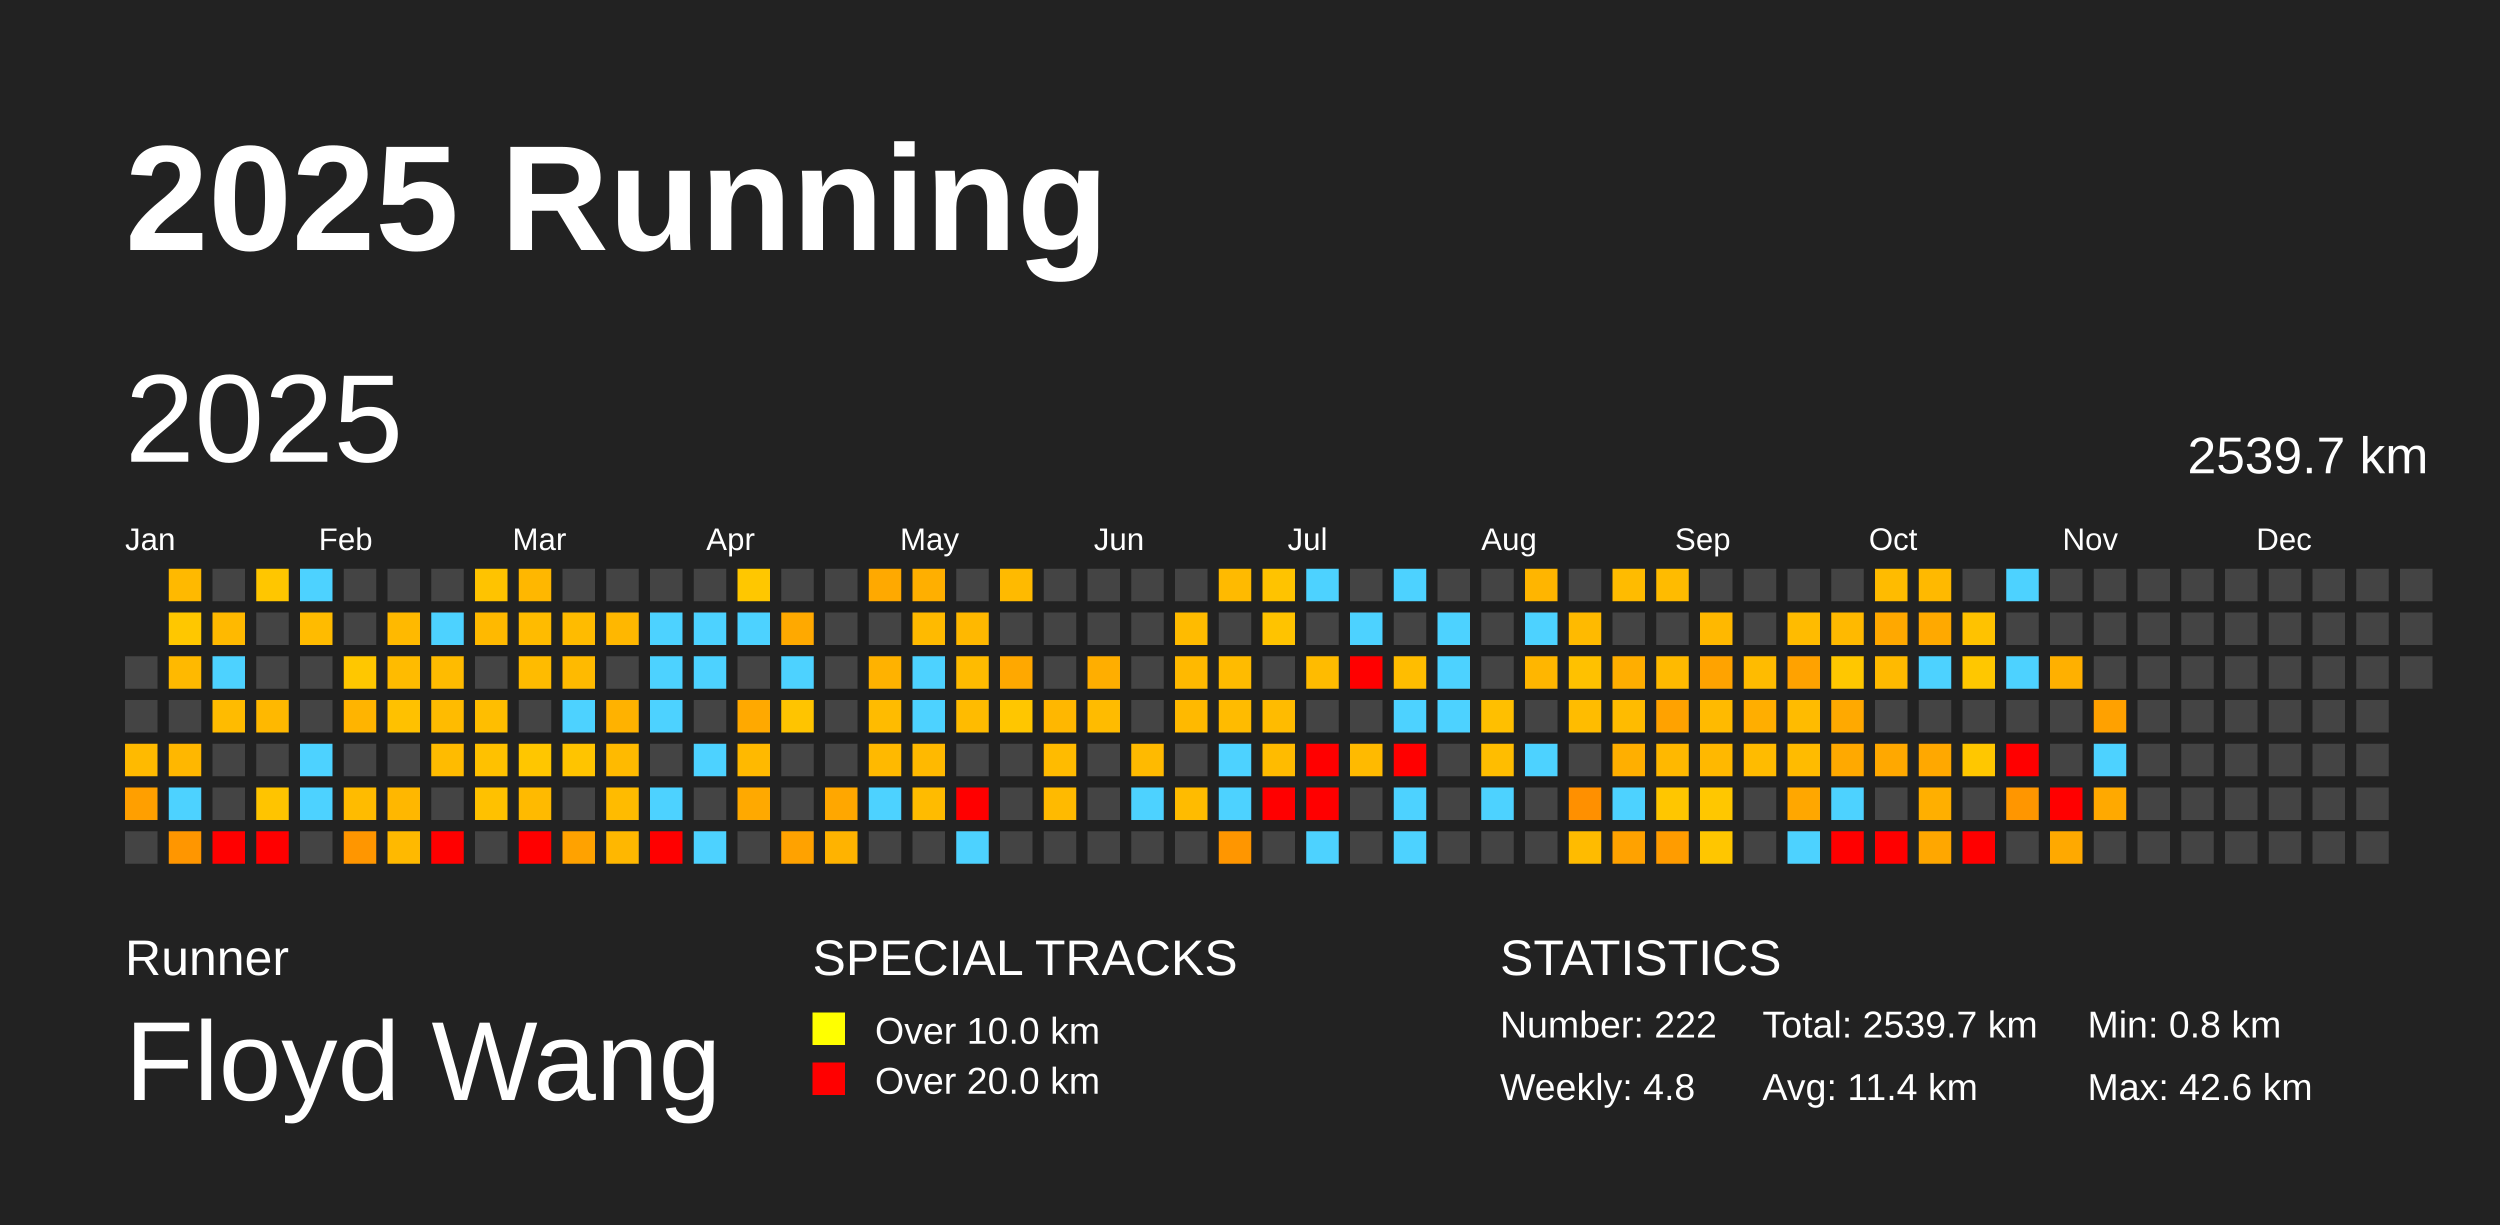
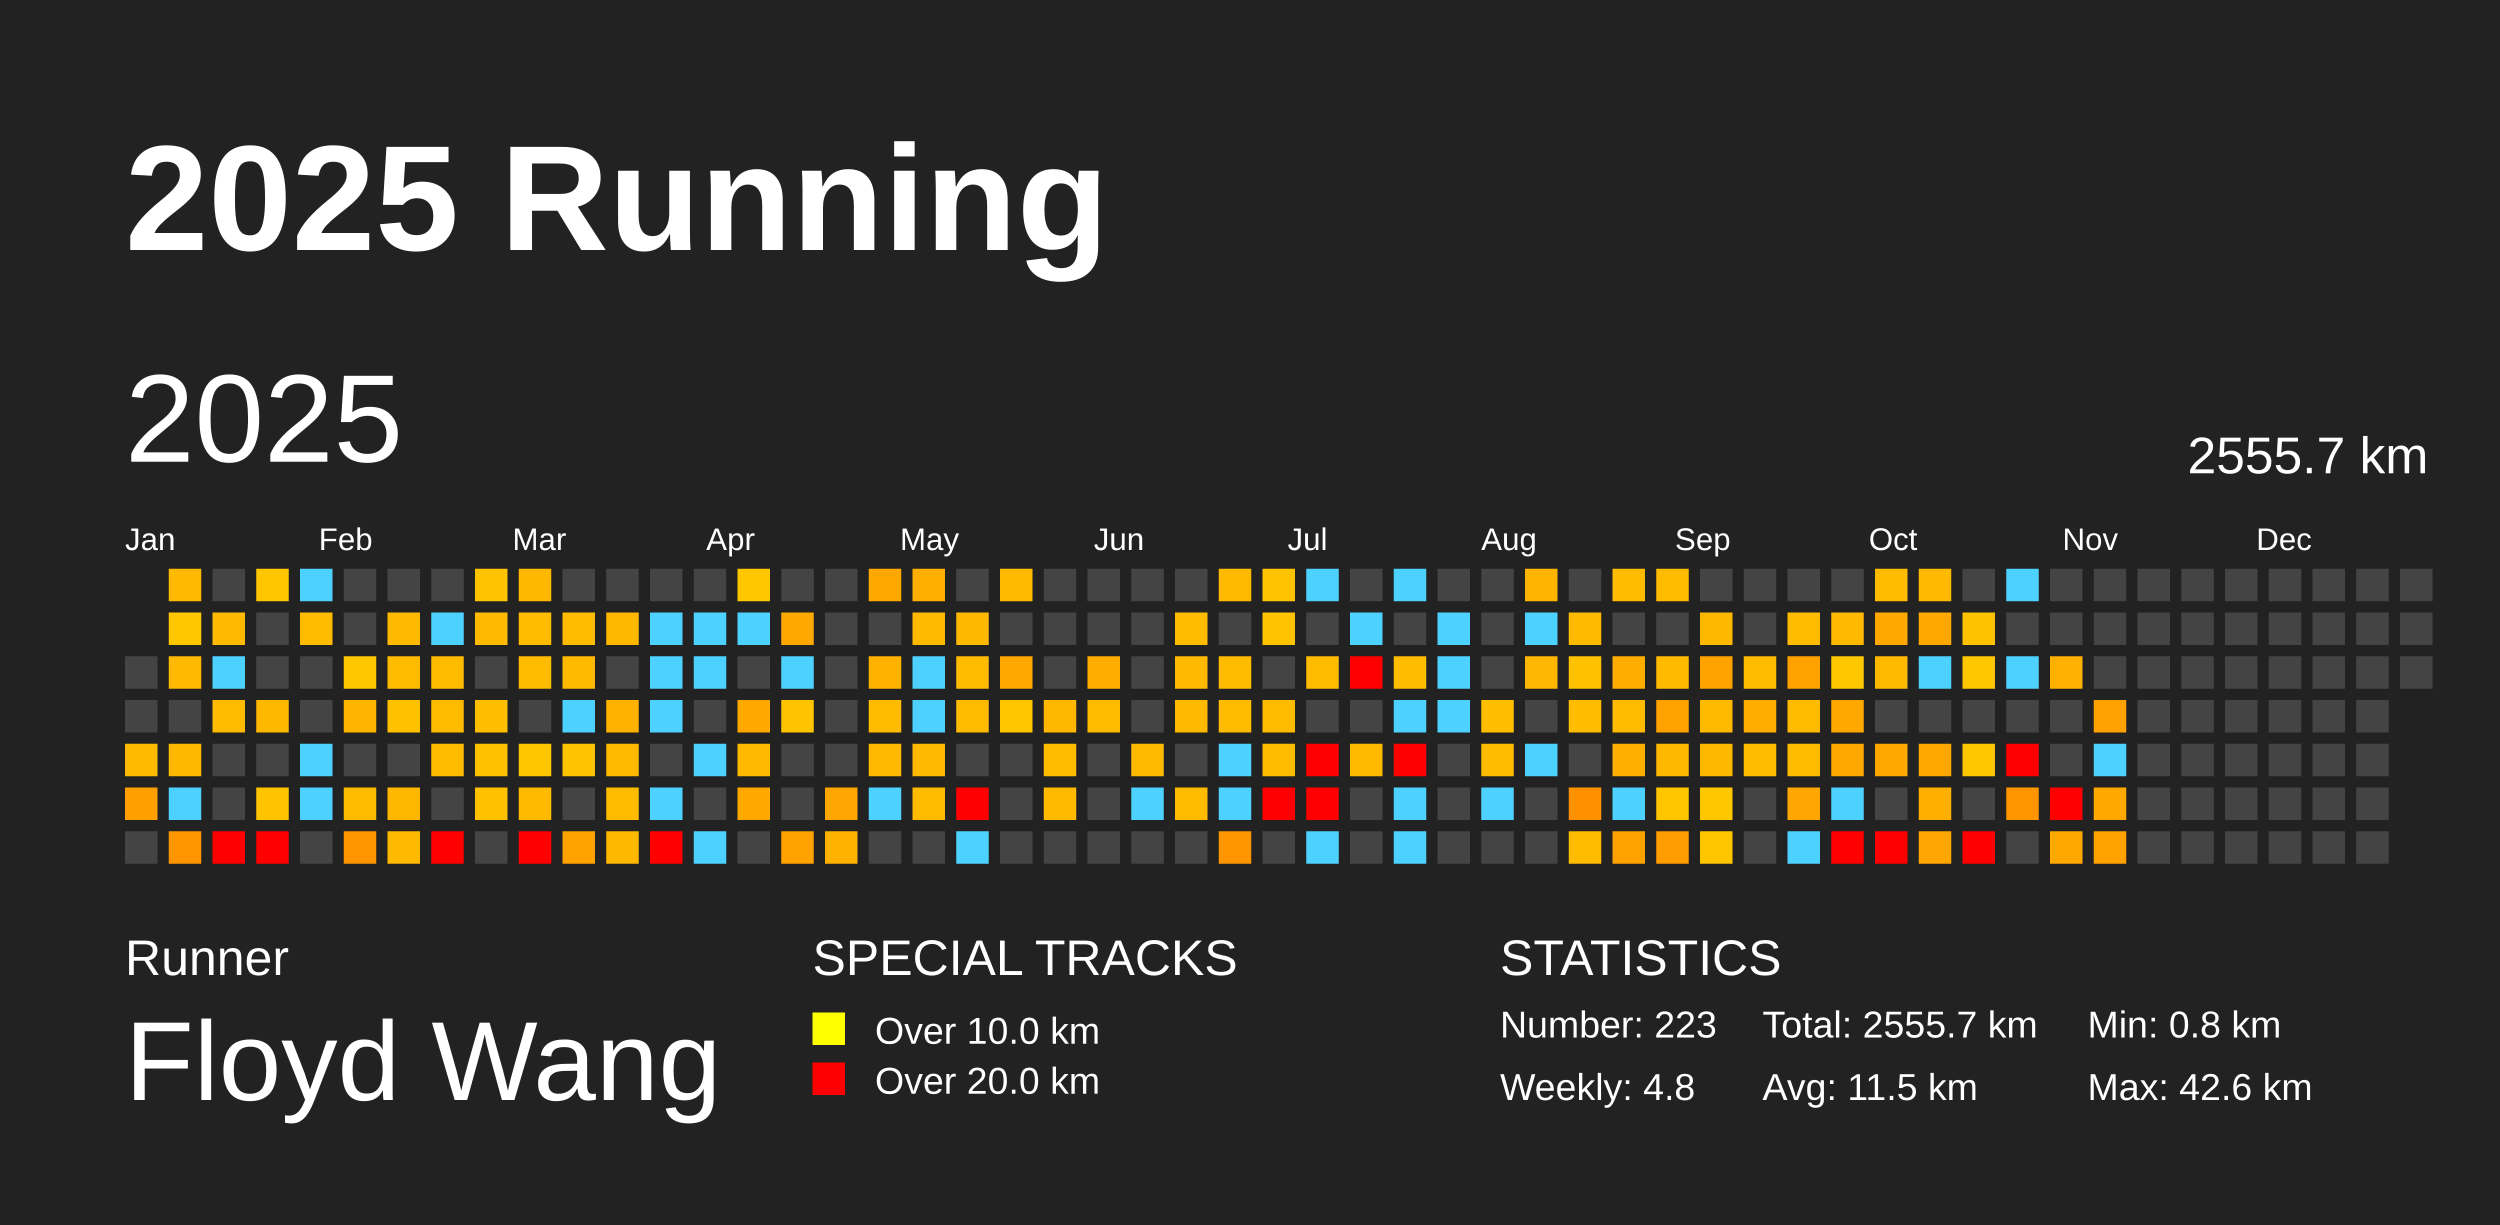
<svg xmlns="http://www.w3.org/2000/svg" baseProfile="full" height="98mm" version="1.1" viewBox="0,0,200,98" width="200mm">
  <defs />
  <rect fill="#222222" height="98" width="200" x="0" y="0" />
  <text fill="#FFFFFF" style="font-size:12px; font-family:Arial; font-weight:bold;" x="10" y="20">2025 Running</text>
  <text fill="#FFFFFF" style="font-size:4px; font-family:Arial" x="10" y="78">Runner</text>
  <text fill="#FFFFFF" style="font-size:9px; font-family:Arial" x="10" y="88">Floyd Wang</text>
  <text fill="#FFFFFF" style="font-size:4px; font-family:Arial" x="65" y="78">SPECIAL TRACKS</text>
  <rect fill="yellow" height="2.6" width="2.6" x="65" y="81" />
  <text fill="#FFFFFF" style="font-size:3px; font-family:Arial" x="70" y="83.5">Over 10.0 km</text>
  <rect fill="red" height="2.6" width="2.6" x="65" y="85" />
  <text fill="#FFFFFF" style="font-size:3px; font-family:Arial" x="70" y="87.5">Over 20.0 km</text>
  <text fill="#FFFFFF" style="font-size:4px; font-family:Arial" x="120" y="78">STATISTICS</text>
-   <text fill="#FFFFFF" style="font-size:3px; font-family:Arial" x="120" y="83">Number: 222</text>
+   <text fill="#FFFFFF" style="font-size:3px; font-family:Arial" x="120" y="83">Number: 223</text>
  <text fill="#FFFFFF" style="font-size:3px; font-family:Arial" x="120" y="88">Weekly: 4.8</text>
-   <text fill="#FFFFFF" style="font-size:3px; font-family:Arial" x="141" y="83">Total: 2539.7 km</text>
-   <text fill="#FFFFFF" style="font-size:3px; font-family:Arial" x="141" y="88">Avg: 11.4 km</text>
+   <text fill="#FFFFFF" style="font-size:3px; font-family:Arial" x="141" y="83">Total: 2555.7 km</text>
+   <text fill="#FFFFFF" style="font-size:3px; font-family:Arial" x="141" y="88">Avg: 11.5 km</text>
  <text fill="#FFFFFF" style="font-size:3px; font-family:Arial" x="167" y="83">Min: 0.8 km</text>
  <text fill="#FFFFFF" style="font-size:3px; font-family:Arial" x="167" y="88">Max: 42.6 km</text>
  <text dominant-baseline="hanging" fill="#FFFFFF" style="font-size:10.0px; font-family:Arial;" x="10" y="30">2025</text>
-   <text dominant-baseline="hanging" fill="#FFFFFF" style="font-size:4.125px; font-family:Arial;" x="175" y="35">2539.7 km</text>
+   <text dominant-baseline="hanging" fill="#FFFFFF" style="font-size:4.125px; font-family:Arial;" x="175" y="35">2555.7 km</text>
  <text fill="#FFFFFF" style="font-size:2.5px; font-family:Arial" x="10.0" y="44">Jan</text>
  <text fill="#FFFFFF" style="font-size:2.5px; font-family:Arial" x="25.5" y="44">Feb</text>
  <text fill="#FFFFFF" style="font-size:2.5px; font-family:Arial" x="41.0" y="44">Mar</text>
  <text fill="#FFFFFF" style="font-size:2.5px; font-family:Arial" x="56.5" y="44">Apr</text>
  <text fill="#FFFFFF" style="font-size:2.5px; font-family:Arial" x="72.0" y="44">May</text>
  <text fill="#FFFFFF" style="font-size:2.5px; font-family:Arial" x="87.5" y="44">Jun</text>
  <text fill="#FFFFFF" style="font-size:2.5px; font-family:Arial" x="103.0" y="44">Jul</text>
  <text fill="#FFFFFF" style="font-size:2.5px; font-family:Arial" x="118.5" y="44">Aug</text>
  <text fill="#FFFFFF" style="font-size:2.5px; font-family:Arial" x="134.0" y="44">Sep</text>
  <text fill="#FFFFFF" style="font-size:2.5px; font-family:Arial" x="149.5" y="44">Oct</text>
  <text fill="#FFFFFF" style="font-size:2.5px; font-family:Arial" x="165.0" y="44">Nov</text>
  <text fill="#FFFFFF" style="font-size:2.5px; font-family:Arial" x="180.5" y="44">Dec</text>
  <rect fill="#444444" height="2.6" width="2.6" x="10.0" y="52.5" />
  <rect fill="#444444" height="2.6" width="2.6" x="10.0" y="56.0" />
  <rect fill="#ffba00" height="2.6" width="2.6" x="10.0" y="59.5" />
  <rect fill="#ff9f00" height="2.6" width="2.6" x="10.0" y="63.0" />
  <rect fill="#444444" height="2.6" width="2.6" x="10.0" y="66.5" />
  <rect fill="#ffb900" height="2.6" width="2.6" x="13.5" y="45.5" />
  <rect fill="#ffc700" height="2.6" width="2.6" x="13.5" y="49.0" />
  <rect fill="#ffb900" height="2.6" width="2.6" x="13.5" y="52.5" />
  <rect fill="#444444" height="2.6" width="2.6" x="13.5" y="56.0" />
  <rect fill="#ffb700" height="2.6" width="2.6" x="13.5" y="59.5" />
  <rect fill="#4dd2ff" height="2.6" width="2.6" x="13.5" y="63.0" />
  <rect fill="#ff9600" height="2.6" width="2.6" x="13.5" y="66.5" />
  <rect fill="#444444" height="2.6" width="2.6" x="17.0" y="45.5" />
  <rect fill="#ffb900" height="2.6" width="2.6" x="17.0" y="49.0" />
  <rect fill="#4dd2ff" height="2.6" width="2.6" x="17.0" y="52.5" />
  <rect fill="#ffbb00" height="2.6" width="2.6" x="17.0" y="56.0" />
  <rect fill="#444444" height="2.6" width="2.6" x="17.0" y="59.5" />
  <rect fill="#444444" height="2.6" width="2.6" x="17.0" y="63.0" />
  <rect fill="red" height="2.6" width="2.6" x="17.0" y="66.5" />
  <rect fill="#ffc600" height="2.6" width="2.6" x="20.5" y="45.5" />
  <rect fill="#444444" height="2.6" width="2.6" x="20.5" y="49.0" />
  <rect fill="#444444" height="2.6" width="2.6" x="20.5" y="52.5" />
  <rect fill="#ffb800" height="2.6" width="2.6" x="20.5" y="56.0" />
  <rect fill="#444444" height="2.6" width="2.6" x="20.5" y="59.5" />
  <rect fill="#ffc400" height="2.6" width="2.6" x="20.5" y="63.0" />
  <rect fill="red" height="2.6" width="2.6" x="20.5" y="66.5" />
  <rect fill="#4dd2ff" height="2.6" width="2.6" x="24.0" y="45.5" />
  <rect fill="#ffbb00" height="2.6" width="2.6" x="24.0" y="49.0" />
  <rect fill="#444444" height="2.6" width="2.6" x="24.0" y="52.5" />
  <rect fill="#444444" height="2.6" width="2.6" x="24.0" y="56.0" />
  <rect fill="#4dd2ff" height="2.6" width="2.6" x="24.0" y="59.5" />
  <rect fill="#4dd2ff" height="2.6" width="2.6" x="24.0" y="63.0" />
  <rect fill="#444444" height="2.6" width="2.6" x="24.0" y="66.5" />
  <rect fill="#444444" height="2.6" width="2.6" x="27.5" y="45.5" />
  <rect fill="#444444" height="2.6" width="2.6" x="27.5" y="49.0" />
  <rect fill="#ffc700" height="2.6" width="2.6" x="27.5" y="52.5" />
  <rect fill="#ffb400" height="2.6" width="2.6" x="27.5" y="56.0" />
  <rect fill="#444444" height="2.6" width="2.6" x="27.5" y="59.5" />
  <rect fill="#ffbb00" height="2.6" width="2.6" x="27.5" y="63.0" />
  <rect fill="#ff9600" height="2.6" width="2.6" x="27.5" y="66.5" />
  <rect fill="#444444" height="2.6" width="2.6" x="31.0" y="45.5" />
  <rect fill="#ffb900" height="2.6" width="2.6" x="31.0" y="49.0" />
  <rect fill="#ffbb00" height="2.6" width="2.6" x="31.0" y="52.5" />
  <rect fill="#ffc100" height="2.6" width="2.6" x="31.0" y="56.0" />
  <rect fill="#444444" height="2.6" width="2.6" x="31.0" y="59.5" />
  <rect fill="#ffb700" height="2.6" width="2.6" x="31.0" y="63.0" />
  <rect fill="#ffb900" height="2.6" width="2.6" x="31.0" y="66.5" />
  <rect fill="#444444" height="2.6" width="2.6" x="34.5" y="45.5" />
  <rect fill="#4dd2ff" height="2.6" width="2.6" x="34.5" y="49.0" />
  <rect fill="#ffbb00" height="2.6" width="2.6" x="34.5" y="52.5" />
  <rect fill="#ffbb00" height="2.6" width="2.6" x="34.5" y="56.0" />
  <rect fill="#ffbb00" height="2.6" width="2.6" x="34.5" y="59.5" />
  <rect fill="#444444" height="2.6" width="2.6" x="34.5" y="63.0" />
  <rect fill="red" height="2.6" width="2.6" x="34.5" y="66.5" />
  <rect fill="#ffc300" height="2.6" width="2.6" x="38.0" y="45.5" />
  <rect fill="#ffb900" height="2.6" width="2.6" x="38.0" y="49.0" />
  <rect fill="#444444" height="2.6" width="2.6" x="38.0" y="52.5" />
  <rect fill="#ffbe00" height="2.6" width="2.6" x="38.0" y="56.0" />
  <rect fill="#ffc100" height="2.6" width="2.6" x="38.0" y="59.5" />
  <rect fill="#ffc100" height="2.6" width="2.6" x="38.0" y="63.0" />
  <rect fill="#444444" height="2.6" width="2.6" x="38.0" y="66.5" />
  <rect fill="#ffb700" height="2.6" width="2.6" x="41.5" y="45.5" />
  <rect fill="#ffbb00" height="2.6" width="2.6" x="41.5" y="49.0" />
  <rect fill="#ffbb00" height="2.6" width="2.6" x="41.5" y="52.5" />
  <rect fill="#444444" height="2.6" width="2.6" x="41.5" y="56.0" />
  <rect fill="#ffc600" height="2.6" width="2.6" x="41.5" y="59.5" />
  <rect fill="#ffba00" height="2.6" width="2.6" x="41.5" y="63.0" />
  <rect fill="red" height="2.6" width="2.6" x="41.5" y="66.5" />
  <rect fill="#444444" height="2.6" width="2.6" x="45.0" y="45.5" />
  <rect fill="#ffbb00" height="2.6" width="2.6" x="45.0" y="49.0" />
  <rect fill="#ffba00" height="2.6" width="2.6" x="45.0" y="52.5" />
  <rect fill="#4dd2ff" height="2.6" width="2.6" x="45.0" y="56.0" />
  <rect fill="#ffc400" height="2.6" width="2.6" x="45.0" y="59.5" />
  <rect fill="#444444" height="2.6" width="2.6" x="45.0" y="63.0" />
  <rect fill="#ffa200" height="2.6" width="2.6" x="45.0" y="66.5" />
  <rect fill="#444444" height="2.6" width="2.6" x="48.5" y="45.5" />
  <rect fill="#ffb700" height="2.6" width="2.6" x="48.5" y="49.0" />
  <rect fill="#444444" height="2.6" width="2.6" x="48.5" y="52.5" />
  <rect fill="#ffb200" height="2.6" width="2.6" x="48.5" y="56.0" />
  <rect fill="#ffba00" height="2.6" width="2.6" x="48.5" y="59.5" />
  <rect fill="#ffbb00" height="2.6" width="2.6" x="48.5" y="63.0" />
  <rect fill="#ffb700" height="2.6" width="2.6" x="48.5" y="66.5" />
  <rect fill="#444444" height="2.6" width="2.6" x="52.0" y="45.5" />
  <rect fill="#4dd2ff" height="2.6" width="2.6" x="52.0" y="49.0" />
  <rect fill="#4dd2ff" height="2.6" width="2.6" x="52.0" y="52.5" />
  <rect fill="#4dd2ff" height="2.6" width="2.6" x="52.0" y="56.0" />
  <rect fill="#444444" height="2.6" width="2.6" x="52.0" y="59.5" />
  <rect fill="#4dd2ff" height="2.6" width="2.6" x="52.0" y="63.0" />
  <rect fill="red" height="2.6" width="2.6" x="52.0" y="66.5" />
  <rect fill="#444444" height="2.6" width="2.6" x="55.5" y="45.5" />
  <rect fill="#4dd2ff" height="2.6" width="2.6" x="55.5" y="49.0" />
  <rect fill="#4dd2ff" height="2.6" width="2.6" x="55.5" y="52.5" />
  <rect fill="#444444" height="2.6" width="2.6" x="55.5" y="56.0" />
  <rect fill="#4dd2ff" height="2.6" width="2.6" x="55.5" y="59.5" />
  <rect fill="#444444" height="2.6" width="2.6" x="55.5" y="63.0" />
  <rect fill="#4dd2ff" height="2.6" width="2.6" x="55.5" y="66.5" />
  <rect fill="#ffc700" height="2.6" width="2.6" x="59.0" y="45.5" />
  <rect fill="#4dd2ff" height="2.6" width="2.6" x="59.0" y="49.0" />
  <rect fill="#444444" height="2.6" width="2.6" x="59.0" y="52.5" />
  <rect fill="#ffa900" height="2.6" width="2.6" x="59.0" y="56.0" />
  <rect fill="#ffb900" height="2.6" width="2.6" x="59.0" y="59.5" />
  <rect fill="#ffa900" height="2.6" width="2.6" x="59.0" y="63.0" />
  <rect fill="#444444" height="2.6" width="2.6" x="59.0" y="66.5" />
  <rect fill="#444444" height="2.6" width="2.6" x="62.5" y="45.5" />
  <rect fill="#ffa900" height="2.6" width="2.6" x="62.5" y="49.0" />
  <rect fill="#4dd2ff" height="2.6" width="2.6" x="62.5" y="52.5" />
  <rect fill="#ffc400" height="2.6" width="2.6" x="62.5" y="56.0" />
  <rect fill="#444444" height="2.6" width="2.6" x="62.5" y="59.5" />
  <rect fill="#444444" height="2.6" width="2.6" x="62.5" y="63.0" />
  <rect fill="#ffa200" height="2.6" width="2.6" x="62.5" y="66.5" />
  <rect fill="#444444" height="2.6" width="2.6" x="66.0" y="45.5" />
  <rect fill="#444444" height="2.6" width="2.6" x="66.0" y="49.0" />
  <rect fill="#444444" height="2.6" width="2.6" x="66.0" y="52.5" />
  <rect fill="#444444" height="2.6" width="2.6" x="66.0" y="56.0" />
  <rect fill="#444444" height="2.6" width="2.6" x="66.0" y="59.5" />
  <rect fill="#ffa700" height="2.6" width="2.6" x="66.0" y="63.0" />
  <rect fill="#ffb300" height="2.6" width="2.6" x="66.0" y="66.5" />
  <rect fill="#ffa900" height="2.6" width="2.6" x="69.5" y="45.5" />
  <rect fill="#444444" height="2.6" width="2.6" x="69.5" y="49.0" />
  <rect fill="#ffb200" height="2.6" width="2.6" x="69.5" y="52.5" />
  <rect fill="#ffbb00" height="2.6" width="2.6" x="69.5" y="56.0" />
  <rect fill="#ffb900" height="2.6" width="2.6" x="69.5" y="59.5" />
  <rect fill="#4dd2ff" height="2.6" width="2.6" x="69.5" y="63.0" />
  <rect fill="#444444" height="2.6" width="2.6" x="69.5" y="66.5" />
  <rect fill="#ffaf00" height="2.6" width="2.6" x="73.0" y="45.5" />
  <rect fill="#ffba00" height="2.6" width="2.6" x="73.0" y="49.0" />
  <rect fill="#4dd2ff" height="2.6" width="2.6" x="73.0" y="52.5" />
  <rect fill="#4dd2ff" height="2.6" width="2.6" x="73.0" y="56.0" />
  <rect fill="#ffb900" height="2.6" width="2.6" x="73.0" y="59.5" />
  <rect fill="#ffbb00" height="2.6" width="2.6" x="73.0" y="63.0" />
  <rect fill="#444444" height="2.6" width="2.6" x="73.0" y="66.5" />
  <rect fill="#444444" height="2.6" width="2.6" x="76.5" y="45.5" />
  <rect fill="#ffb800" height="2.6" width="2.6" x="76.5" y="49.0" />
  <rect fill="#ffbb00" height="2.6" width="2.6" x="76.5" y="52.5" />
  <rect fill="#ffbb00" height="2.6" width="2.6" x="76.5" y="56.0" />
  <rect fill="#444444" height="2.6" width="2.6" x="76.5" y="59.5" />
  <rect fill="red" height="2.6" width="2.6" x="76.5" y="63.0" />
  <rect fill="#4dd2ff" height="2.6" width="2.6" x="76.5" y="66.5" />
  <rect fill="#ffba00" height="2.6" width="2.6" x="80.0" y="45.5" />
  <rect fill="#444444" height="2.6" width="2.6" x="80.0" y="49.0" />
  <rect fill="#ffa800" height="2.6" width="2.6" x="80.0" y="52.5" />
  <rect fill="#ffc600" height="2.6" width="2.6" x="80.0" y="56.0" />
  <rect fill="#444444" height="2.6" width="2.6" x="80.0" y="59.5" />
  <rect fill="#444444" height="2.6" width="2.6" x="80.0" y="63.0" />
  <rect fill="#444444" height="2.6" width="2.6" x="80.0" y="66.5" />
  <rect fill="#444444" height="2.6" width="2.6" x="83.5" y="45.5" />
  <rect fill="#444444" height="2.6" width="2.6" x="83.5" y="49.0" />
  <rect fill="#444444" height="2.6" width="2.6" x="83.5" y="52.5" />
  <rect fill="#ffb700" height="2.6" width="2.6" x="83.5" y="56.0" />
  <rect fill="#ffbb00" height="2.6" width="2.6" x="83.5" y="59.5" />
  <rect fill="#ffba00" height="2.6" width="2.6" x="83.5" y="63.0" />
  <rect fill="#444444" height="2.6" width="2.6" x="83.5" y="66.5" />
  <rect fill="#444444" height="2.6" width="2.6" x="87.0" y="45.5" />
  <rect fill="#444444" height="2.6" width="2.6" x="87.0" y="49.0" />
  <rect fill="#ffae00" height="2.6" width="2.6" x="87.0" y="52.5" />
  <rect fill="#ffbb00" height="2.6" width="2.6" x="87.0" y="56.0" />
  <rect fill="#444444" height="2.6" width="2.6" x="87.0" y="59.5" />
  <rect fill="#444444" height="2.6" width="2.6" x="87.0" y="63.0" />
  <rect fill="#444444" height="2.6" width="2.6" x="87.0" y="66.5" />
  <rect fill="#444444" height="2.6" width="2.6" x="90.5" y="45.5" />
  <rect fill="#444444" height="2.6" width="2.6" x="90.5" y="49.0" />
  <rect fill="#444444" height="2.6" width="2.6" x="90.5" y="52.5" />
  <rect fill="#444444" height="2.6" width="2.6" x="90.5" y="56.0" />
  <rect fill="#ffba00" height="2.6" width="2.6" x="90.5" y="59.5" />
  <rect fill="#4dd2ff" height="2.6" width="2.6" x="90.5" y="63.0" />
  <rect fill="#444444" height="2.6" width="2.6" x="90.5" y="66.5" />
  <rect fill="#444444" height="2.6" width="2.6" x="94.0" y="45.5" />
  <rect fill="#ffbb00" height="2.6" width="2.6" x="94.0" y="49.0" />
  <rect fill="#ffb900" height="2.6" width="2.6" x="94.0" y="52.5" />
  <rect fill="#ffb900" height="2.6" width="2.6" x="94.0" y="56.0" />
  <rect fill="#444444" height="2.6" width="2.6" x="94.0" y="59.5" />
  <rect fill="#ffbb00" height="2.6" width="2.6" x="94.0" y="63.0" />
  <rect fill="#444444" height="2.6" width="2.6" x="94.0" y="66.5" />
  <rect fill="#ffba00" height="2.6" width="2.6" x="97.5" y="45.5" />
  <rect fill="#444444" height="2.6" width="2.6" x="97.5" y="49.0" />
  <rect fill="#ffbb00" height="2.6" width="2.6" x="97.5" y="52.5" />
  <rect fill="#ffbb00" height="2.6" width="2.6" x="97.5" y="56.0" />
  <rect fill="#4dd2ff" height="2.6" width="2.6" x="97.5" y="59.5" />
  <rect fill="#4dd2ff" height="2.6" width="2.6" x="97.5" y="63.0" />
  <rect fill="#ff9600" height="2.6" width="2.6" x="97.5" y="66.5" />
  <rect fill="#ffc300" height="2.6" width="2.6" x="101.0" y="45.5" />
  <rect fill="#ffc300" height="2.6" width="2.6" x="101.0" y="49.0" />
  <rect fill="#444444" height="2.6" width="2.6" x="101.0" y="52.5" />
  <rect fill="#ffbb00" height="2.6" width="2.6" x="101.0" y="56.0" />
  <rect fill="#ffbb00" height="2.6" width="2.6" x="101.0" y="59.5" />
  <rect fill="red" height="2.6" width="2.6" x="101.0" y="63.0" />
  <rect fill="#444444" height="2.6" width="2.6" x="101.0" y="66.5" />
  <rect fill="#4dd2ff" height="2.6" width="2.6" x="104.5" y="45.5" />
  <rect fill="#444444" height="2.6" width="2.6" x="104.5" y="49.0" />
  <rect fill="#ffbb00" height="2.6" width="2.6" x="104.5" y="52.5" />
  <rect fill="#444444" height="2.6" width="2.6" x="104.5" y="56.0" />
  <rect fill="red" height="2.6" width="2.6" x="104.5" y="59.5" />
  <rect fill="red" height="2.6" width="2.6" x="104.5" y="63.0" />
  <rect fill="#4dd2ff" height="2.6" width="2.6" x="104.5" y="66.5" />
  <rect fill="#444444" height="2.6" width="2.6" x="108.0" y="45.5" />
  <rect fill="#4dd2ff" height="2.6" width="2.6" x="108.0" y="49.0" />
  <rect fill="red" height="2.6" width="2.6" x="108.0" y="52.5" />
  <rect fill="#444444" height="2.6" width="2.6" x="108.0" y="56.0" />
  <rect fill="#ffba00" height="2.6" width="2.6" x="108.0" y="59.5" />
  <rect fill="#444444" height="2.6" width="2.6" x="108.0" y="63.0" />
  <rect fill="#444444" height="2.6" width="2.6" x="108.0" y="66.5" />
  <rect fill="#4dd2ff" height="2.6" width="2.6" x="111.5" y="45.5" />
  <rect fill="#444444" height="2.6" width="2.6" x="111.5" y="49.0" />
  <rect fill="#ffbd00" height="2.6" width="2.6" x="111.5" y="52.5" />
  <rect fill="#4dd2ff" height="2.6" width="2.6" x="111.5" y="56.0" />
  <rect fill="red" height="2.6" width="2.6" x="111.5" y="59.5" />
  <rect fill="#4dd2ff" height="2.6" width="2.6" x="111.5" y="63.0" />
  <rect fill="#4dd2ff" height="2.6" width="2.6" x="111.5" y="66.5" />
  <rect fill="#444444" height="2.6" width="2.6" x="115.0" y="45.5" />
  <rect fill="#4dd2ff" height="2.6" width="2.6" x="115.0" y="49.0" />
  <rect fill="#4dd2ff" height="2.6" width="2.6" x="115.0" y="52.5" />
  <rect fill="#4dd2ff" height="2.6" width="2.6" x="115.0" y="56.0" />
  <rect fill="#444444" height="2.6" width="2.6" x="115.0" y="59.5" />
  <rect fill="#444444" height="2.6" width="2.6" x="115.0" y="63.0" />
  <rect fill="#444444" height="2.6" width="2.6" x="115.0" y="66.5" />
  <rect fill="#444444" height="2.6" width="2.6" x="118.5" y="45.5" />
  <rect fill="#444444" height="2.6" width="2.6" x="118.5" y="49.0" />
  <rect fill="#444444" height="2.6" width="2.6" x="118.5" y="52.5" />
  <rect fill="#ffbf00" height="2.6" width="2.6" x="118.5" y="56.0" />
  <rect fill="#ffbd00" height="2.6" width="2.6" x="118.5" y="59.5" />
  <rect fill="#4dd2ff" height="2.6" width="2.6" x="118.5" y="63.0" />
  <rect fill="#444444" height="2.6" width="2.6" x="118.5" y="66.5" />
  <rect fill="#ffb500" height="2.6" width="2.6" x="122.0" y="45.5" />
  <rect fill="#4dd2ff" height="2.6" width="2.6" x="122.0" y="49.0" />
  <rect fill="#ffb600" height="2.6" width="2.6" x="122.0" y="52.5" />
  <rect fill="#444444" height="2.6" width="2.6" x="122.0" y="56.0" />
  <rect fill="#4dd2ff" height="2.6" width="2.6" x="122.0" y="59.5" />
  <rect fill="#444444" height="2.6" width="2.6" x="122.0" y="63.0" />
  <rect fill="#444444" height="2.6" width="2.6" x="122.0" y="66.5" />
  <rect fill="#444444" height="2.6" width="2.6" x="125.5" y="45.5" />
  <rect fill="#ffba00" height="2.6" width="2.6" x="125.5" y="49.0" />
  <rect fill="#ffc100" height="2.6" width="2.6" x="125.5" y="52.5" />
  <rect fill="#ffbc00" height="2.6" width="2.6" x="125.5" y="56.0" />
  <rect fill="#444444" height="2.6" width="2.6" x="125.5" y="59.5" />
  <rect fill="#ff9000" height="2.6" width="2.6" x="125.5" y="63.0" />
  <rect fill="#ffbb00" height="2.6" width="2.6" x="125.5" y="66.5" />
  <rect fill="#ffbb00" height="2.6" width="2.6" x="129.0" y="45.5" />
  <rect fill="#444444" height="2.6" width="2.6" x="129.0" y="49.0" />
  <rect fill="#ffae00" height="2.6" width="2.6" x="129.0" y="52.5" />
  <rect fill="#ffbb00" height="2.6" width="2.6" x="129.0" y="56.0" />
  <rect fill="#ffaf00" height="2.6" width="2.6" x="129.0" y="59.5" />
  <rect fill="#4dd2ff" height="2.6" width="2.6" x="129.0" y="63.0" />
  <rect fill="#ffa200" height="2.6" width="2.6" x="129.0" y="66.5" />
  <rect fill="#ffbb00" height="2.6" width="2.6" x="132.5" y="45.5" />
  <rect fill="#444444" height="2.6" width="2.6" x="132.5" y="49.0" />
  <rect fill="#ffba00" height="2.6" width="2.6" x="132.5" y="52.5" />
  <rect fill="#ffa200" height="2.6" width="2.6" x="132.5" y="56.0" />
  <rect fill="#ffb800" height="2.6" width="2.6" x="132.5" y="59.5" />
  <rect fill="#ffc600" height="2.6" width="2.6" x="132.5" y="63.0" />
  <rect fill="#ff9c00" height="2.6" width="2.6" x="132.5" y="66.5" />
  <rect fill="#444444" height="2.6" width="2.6" x="136.0" y="45.5" />
  <rect fill="#ffb800" height="2.6" width="2.6" x="136.0" y="49.0" />
  <rect fill="#ffa300" height="2.6" width="2.6" x="136.0" y="52.5" />
  <rect fill="#ffba00" height="2.6" width="2.6" x="136.0" y="56.0" />
  <rect fill="#ffb800" height="2.6" width="2.6" x="136.0" y="59.5" />
  <rect fill="#ffc700" height="2.6" width="2.6" x="136.0" y="63.0" />
  <rect fill="#ffc600" height="2.6" width="2.6" x="136.0" y="66.5" />
  <rect fill="#444444" height="2.6" width="2.6" x="139.5" y="45.5" />
  <rect fill="#444444" height="2.6" width="2.6" x="139.5" y="49.0" />
  <rect fill="#ffbb00" height="2.6" width="2.6" x="139.5" y="52.5" />
  <rect fill="#ffae00" height="2.6" width="2.6" x="139.5" y="56.0" />
  <rect fill="#ffbb00" height="2.6" width="2.6" x="139.5" y="59.5" />
  <rect fill="#444444" height="2.6" width="2.6" x="139.5" y="63.0" />
  <rect fill="#444444" height="2.6" width="2.6" x="139.5" y="66.5" />
  <rect fill="#444444" height="2.6" width="2.6" x="143.0" y="45.5" />
  <rect fill="#ffbb00" height="2.6" width="2.6" x="143.0" y="49.0" />
  <rect fill="#ffa200" height="2.6" width="2.6" x="143.0" y="52.5" />
  <rect fill="#ffbb00" height="2.6" width="2.6" x="143.0" y="56.0" />
  <rect fill="#ffbb00" height="2.6" width="2.6" x="143.0" y="59.5" />
  <rect fill="#ffa700" height="2.6" width="2.6" x="143.0" y="63.0" />
  <rect fill="#4dd2ff" height="2.6" width="2.6" x="143.0" y="66.5" />
  <rect fill="#444444" height="2.6" width="2.6" x="146.5" y="45.5" />
  <rect fill="#ffb900" height="2.6" width="2.6" x="146.5" y="49.0" />
  <rect fill="#ffc700" height="2.6" width="2.6" x="146.5" y="52.5" />
  <rect fill="#ffa900" height="2.6" width="2.6" x="146.5" y="56.0" />
  <rect fill="#ffa900" height="2.6" width="2.6" x="146.5" y="59.5" />
  <rect fill="#4dd2ff" height="2.6" width="2.6" x="146.5" y="63.0" />
  <rect fill="red" height="2.6" width="2.6" x="146.5" y="66.5" />
  <rect fill="#ffbb00" height="2.6" width="2.6" x="150.0" y="45.5" />
  <rect fill="#ffa800" height="2.6" width="2.6" x="150.0" y="49.0" />
  <rect fill="#ffba00" height="2.6" width="2.6" x="150.0" y="52.5" />
  <rect fill="#444444" height="2.6" width="2.6" x="150.0" y="56.0" />
  <rect fill="#ffa800" height="2.6" width="2.6" x="150.0" y="59.5" />
  <rect fill="#444444" height="2.6" width="2.6" x="150.0" y="63.0" />
  <rect fill="red" height="2.6" width="2.6" x="150.0" y="66.5" />
  <rect fill="#ffb900" height="2.6" width="2.6" x="153.5" y="45.5" />
  <rect fill="#ffa900" height="2.6" width="2.6" x="153.5" y="49.0" />
  <rect fill="#4dd2ff" height="2.6" width="2.6" x="153.5" y="52.5" />
  <rect fill="#444444" height="2.6" width="2.6" x="153.5" y="56.0" />
  <rect fill="#ffa800" height="2.6" width="2.6" x="153.5" y="59.5" />
  <rect fill="#ffaf00" height="2.6" width="2.6" x="153.5" y="63.0" />
  <rect fill="#ffa700" height="2.6" width="2.6" x="153.5" y="66.5" />
  <rect fill="#444444" height="2.6" width="2.6" x="157.0" y="45.5" />
  <rect fill="#ffc200" height="2.6" width="2.6" x="157.0" y="49.0" />
  <rect fill="#ffc700" height="2.6" width="2.6" x="157.0" y="52.5" />
  <rect fill="#444444" height="2.6" width="2.6" x="157.0" y="56.0" />
  <rect fill="#ffc700" height="2.6" width="2.6" x="157.0" y="59.5" />
  <rect fill="#444444" height="2.6" width="2.6" x="157.0" y="63.0" />
  <rect fill="red" height="2.6" width="2.6" x="157.0" y="66.5" />
  <rect fill="#4dd2ff" height="2.6" width="2.6" x="160.5" y="45.5" />
  <rect fill="#444444" height="2.6" width="2.6" x="160.5" y="49.0" />
  <rect fill="#4dd2ff" height="2.6" width="2.6" x="160.5" y="52.5" />
  <rect fill="#444444" height="2.6" width="2.6" x="160.5" y="56.0" />
  <rect fill="red" height="2.6" width="2.6" x="160.5" y="59.5" />
  <rect fill="#ff9600" height="2.6" width="2.6" x="160.5" y="63.0" />
  <rect fill="#444444" height="2.6" width="2.6" x="160.5" y="66.5" />
  <rect fill="#444444" height="2.6" width="2.6" x="164.0" y="45.5" />
  <rect fill="#444444" height="2.6" width="2.6" x="164.0" y="49.0" />
  <rect fill="#ffb000" height="2.6" width="2.6" x="164.0" y="52.5" />
  <rect fill="#444444" height="2.6" width="2.6" x="164.0" y="56.0" />
  <rect fill="#444444" height="2.6" width="2.6" x="164.0" y="59.5" />
  <rect fill="red" height="2.6" width="2.6" x="164.0" y="63.0" />
  <rect fill="#ffa900" height="2.6" width="2.6" x="164.0" y="66.5" />
  <rect fill="#444444" height="2.6" width="2.6" x="167.5" y="45.5" />
  <rect fill="#444444" height="2.6" width="2.6" x="167.5" y="49.0" />
  <rect fill="#444444" height="2.6" width="2.6" x="167.5" y="52.5" />
  <rect fill="#ffa100" height="2.6" width="2.6" x="167.5" y="56.0" />
  <rect fill="#4dd2ff" height="2.6" width="2.6" x="167.5" y="59.5" />
  <rect fill="#ffa900" height="2.6" width="2.6" x="167.5" y="63.0" />
-   <rect fill="#444444" height="2.6" width="2.6" x="167.5" y="66.5" />
+   <rect fill="#ffa200" height="2.6" width="2.6" x="167.5" y="66.5" />
  <rect fill="#444444" height="2.6" width="2.6" x="171.0" y="45.5" />
  <rect fill="#444444" height="2.6" width="2.6" x="171.0" y="49.0" />
  <rect fill="#444444" height="2.6" width="2.6" x="171.0" y="52.5" />
  <rect fill="#444444" height="2.6" width="2.6" x="171.0" y="56.0" />
  <rect fill="#444444" height="2.6" width="2.6" x="171.0" y="59.5" />
  <rect fill="#444444" height="2.6" width="2.6" x="171.0" y="63.0" />
  <rect fill="#444444" height="2.6" width="2.6" x="171.0" y="66.5" />
  <rect fill="#444444" height="2.6" width="2.6" x="174.5" y="45.5" />
  <rect fill="#444444" height="2.6" width="2.6" x="174.5" y="49.0" />
  <rect fill="#444444" height="2.6" width="2.6" x="174.5" y="52.5" />
  <rect fill="#444444" height="2.6" width="2.6" x="174.5" y="56.0" />
  <rect fill="#444444" height="2.6" width="2.6" x="174.5" y="59.5" />
  <rect fill="#444444" height="2.6" width="2.6" x="174.5" y="63.0" />
  <rect fill="#444444" height="2.6" width="2.6" x="174.5" y="66.5" />
  <rect fill="#444444" height="2.6" width="2.6" x="178.0" y="45.5" />
  <rect fill="#444444" height="2.6" width="2.6" x="178.0" y="49.0" />
  <rect fill="#444444" height="2.6" width="2.6" x="178.0" y="52.5" />
  <rect fill="#444444" height="2.6" width="2.6" x="178.0" y="56.0" />
  <rect fill="#444444" height="2.6" width="2.6" x="178.0" y="59.5" />
  <rect fill="#444444" height="2.6" width="2.6" x="178.0" y="63.0" />
  <rect fill="#444444" height="2.6" width="2.6" x="178.0" y="66.5" />
  <rect fill="#444444" height="2.6" width="2.6" x="181.5" y="45.5" />
  <rect fill="#444444" height="2.6" width="2.6" x="181.5" y="49.0" />
  <rect fill="#444444" height="2.6" width="2.6" x="181.5" y="52.5" />
  <rect fill="#444444" height="2.6" width="2.6" x="181.5" y="56.0" />
  <rect fill="#444444" height="2.6" width="2.6" x="181.5" y="59.5" />
  <rect fill="#444444" height="2.6" width="2.6" x="181.5" y="63.0" />
  <rect fill="#444444" height="2.6" width="2.6" x="181.5" y="66.5" />
  <rect fill="#444444" height="2.6" width="2.6" x="185.0" y="45.5" />
  <rect fill="#444444" height="2.6" width="2.6" x="185.0" y="49.0" />
  <rect fill="#444444" height="2.6" width="2.6" x="185.0" y="52.5" />
  <rect fill="#444444" height="2.6" width="2.6" x="185.0" y="56.0" />
  <rect fill="#444444" height="2.6" width="2.6" x="185.0" y="59.5" />
  <rect fill="#444444" height="2.6" width="2.6" x="185.0" y="63.0" />
  <rect fill="#444444" height="2.6" width="2.6" x="185.0" y="66.5" />
  <rect fill="#444444" height="2.6" width="2.6" x="188.5" y="45.5" />
  <rect fill="#444444" height="2.6" width="2.6" x="188.5" y="49.0" />
  <rect fill="#444444" height="2.6" width="2.6" x="188.5" y="52.5" />
  <rect fill="#444444" height="2.6" width="2.6" x="188.5" y="56.0" />
  <rect fill="#444444" height="2.6" width="2.6" x="188.5" y="59.5" />
  <rect fill="#444444" height="2.6" width="2.6" x="188.5" y="63.0" />
  <rect fill="#444444" height="2.6" width="2.6" x="188.5" y="66.5" />
  <rect fill="#444444" height="2.6" width="2.6" x="192.0" y="45.5" />
  <rect fill="#444444" height="2.6" width="2.6" x="192.0" y="49.0" />
  <rect fill="#444444" height="2.6" width="2.6" x="192.0" y="52.5" />
</svg>
